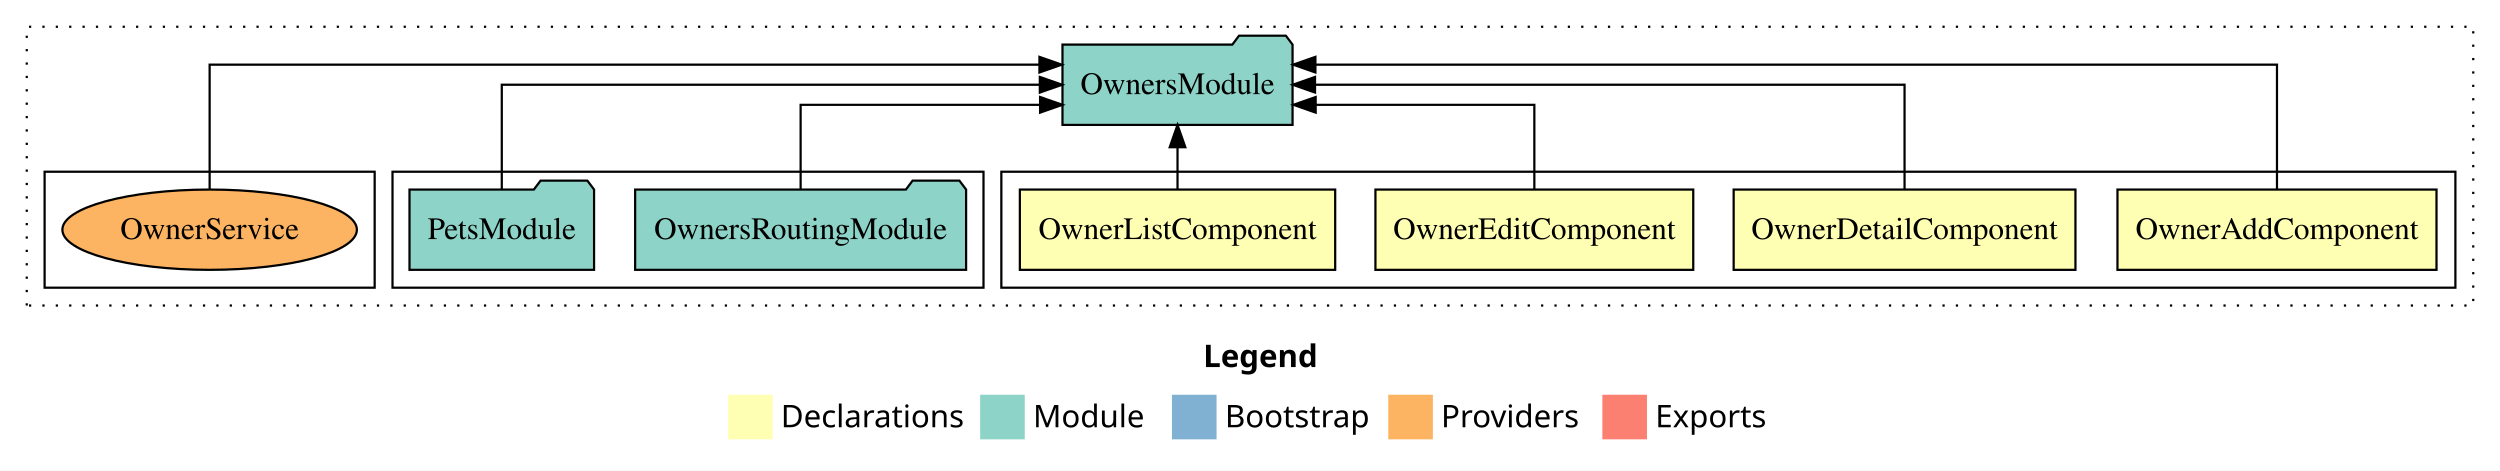
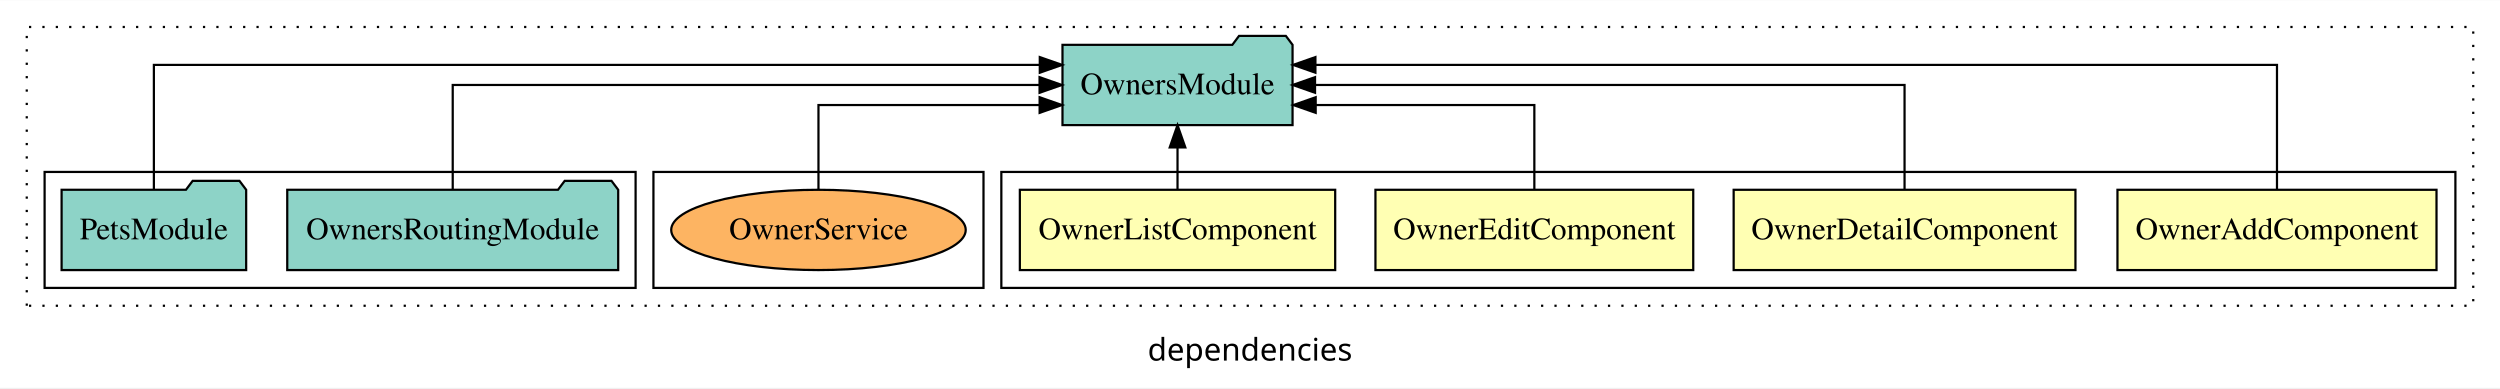
- <svg xmlns="http://www.w3.org/2000/svg" width="1121pt" height="211pt" viewBox="0.00 0.00 1121.00 211.00">
-   <g id="graph0" class="graph" transform="scale(1 1) rotate(0) translate(4 207)">
-     <polygon fill="#ffffff" stroke="transparent" points="-4,4 -4,-207 1117,-207 1117,4 -4,4" />
-     <text text-anchor="start" x="535.509" y="-42.4" font-family="sans-serif" font-weight="bold" font-size="14.00" fill="#000000">Legend</text>
-     <polygon fill="#ffffb3" stroke="transparent" points="322.5,-10 322.5,-30 342.5,-30 342.5,-10 322.5,-10" />
-     <text text-anchor="start" x="346.129" y="-15.4" font-family="sans-serif" font-size="14.00" fill="#000000">  Declarations</text>
-     <polygon fill="#8dd3c7" stroke="transparent" points="435.5,-10 435.5,-30 455.5,-30 455.5,-10 435.5,-10" />
-     <text text-anchor="start" x="459.225" y="-15.4" font-family="sans-serif" font-size="14.00" fill="#000000">  Module</text>
-     <polygon fill="#80b1d3" stroke="transparent" points="521.5,-10 521.5,-30 541.5,-30 541.5,-10 521.5,-10" />
-     <text text-anchor="start" x="545.281" y="-15.4" font-family="sans-serif" font-size="14.00" fill="#000000">  Bootstrap</text>
-     <polygon fill="#fdb462" stroke="transparent" points="618.5,-10 618.5,-30 638.5,-30 638.5,-10 618.5,-10" />
-     <text text-anchor="start" x="642.173" y="-15.4" font-family="sans-serif" font-size="14.00" fill="#000000">  Providers</text>
-     <polygon fill="#fb8072" stroke="transparent" points="714.5,-10 714.5,-30 734.5,-30 734.5,-10 714.5,-10" />
-     <text text-anchor="start" x="738.226" y="-15.4" font-family="sans-serif" font-size="14.00" fill="#000000">  Exports</text>
+ <svg xmlns="http://www.w3.org/2000/svg" width="1121pt" height="174pt" viewBox="0.00 0.00 1121.00 173.80">
+   <g id="graph0" class="graph" transform="scale(1 1) rotate(0) translate(4 169.8)">
+     <polygon fill="white" stroke="transparent" points="-4,4 -4,-169.8 1117,-169.8 1117,4 -4,4" />
+     <text text-anchor="middle" x="556.5" y="-8.2" font-family="sans-serif" font-size="14.00">dependencies</text>
    <g id="clust1" class="cluster">
-       <polygon fill="none" stroke="#000000" stroke-dasharray="1,5" points="8,-70 8,-195 1105,-195 1105,-70 8,-70" />
+       <polygon fill="none" stroke="black" stroke-dasharray="1,5" points="8,-32.8 8,-157.8 1105,-157.8 1105,-32.8 8,-32.8" />
    </g>
    <g id="clust2" class="cluster">
-       <polygon fill="none" stroke="#000000" points="445,-78 445,-130 1097,-130 1097,-78 445,-78" />
+       <polygon fill="none" stroke="black" points="445,-40.8 445,-92.8 1097,-92.8 1097,-40.8 445,-40.8" />
+     </g>
+     <g id="clust10" class="cluster">
+       <polygon fill="none" stroke="black" points="289,-40.8 289,-92.8 437,-92.8 437,-40.8 289,-40.8" />
    </g>
    <g id="clust7" class="cluster">
-       <polygon fill="none" stroke="#000000" points="172,-78 172,-130 437,-130 437,-78 172,-78" />
-     </g>
-     <g id="clust10" class="cluster">
-       <polygon fill="none" stroke="#000000" points="16,-78 16,-130 164,-130 164,-78 16,-78" />
+       <polygon fill="none" stroke="black" points="16,-40.8 16,-92.8 281,-92.8 281,-40.8 16,-40.8" />
    </g>
    <g id="node1" class="node">
-       <polygon fill="#ffffb3" stroke="#000000" points="1088.528,-122 945.472,-122 945.472,-86 1088.528,-86 1088.528,-122" />
-       <text text-anchor="middle" x="1017" y="-99.8" font-family="Times,serif" font-size="14.00" fill="#000000">OwnerAddComponent</text>
+       <polygon fill="#ffffb3" stroke="black" points="1088.53,-84.8 945.47,-84.8 945.47,-48.8 1088.53,-48.8 1088.53,-84.8" />
+       <text text-anchor="middle" x="1017" y="-62.6" font-family="Times,serif" font-size="14.00">OwnerAddComponent</text>
    </g>
    <g id="node5" class="node">
-       <polygon fill="#8dd3c7" stroke="#000000" points="575.583,-187 572.583,-191 551.583,-191 548.583,-187 472.417,-187 472.417,-151 575.583,-151 575.583,-187" />
-       <text text-anchor="middle" x="524" y="-164.8" font-family="Times,serif" font-size="14.00" fill="#000000">OwnersModule</text>
+       <polygon fill="#8dd3c7" stroke="black" points="575.58,-149.8 572.58,-153.8 551.58,-153.8 548.58,-149.8 472.42,-149.8 472.42,-113.8 575.58,-113.8 575.58,-149.8" />
+       <text text-anchor="middle" x="524" y="-127.6" font-family="Times,serif" font-size="14.00">OwnersModule</text>
    </g>
    <g id="edge1" class="edge">
-       <path fill="none" stroke="#000000" d="M1017,-122.292C1017,-144.206 1017,-178 1017,-178 1017,-178 585.828,-178 585.828,-178" />
-       <polygon fill="#000000" stroke="#000000" points="585.828,-174.5 575.828,-178 585.828,-181.5 585.828,-174.5" />
+       <path fill="none" stroke="black" d="M1017,-85.09C1017,-107.01 1017,-140.8 1017,-140.8 1017,-140.8 585.83,-140.8 585.83,-140.8" />
+       <polygon fill="black" stroke="black" points="585.83,-137.3 575.83,-140.8 585.83,-144.3 585.83,-137.3" />
    </g>
    <g id="node2" class="node">
-       <polygon fill="#ffffb3" stroke="#000000" points="926.629,-122 773.371,-122 773.371,-86 926.629,-86 926.629,-122" />
-       <text text-anchor="middle" x="850" y="-99.8" font-family="Times,serif" font-size="14.00" fill="#000000">OwnerDetailComponent</text>
+       <polygon fill="#ffffb3" stroke="black" points="926.63,-84.8 773.37,-84.8 773.37,-48.8 926.63,-48.8 926.63,-84.8" />
+       <text text-anchor="middle" x="850" y="-62.6" font-family="Times,serif" font-size="14.00">OwnerDetailComponent</text>
    </g>
    <g id="edge2" class="edge">
-       <path fill="none" stroke="#000000" d="M850,-122.106C850,-141.339 850,-169 850,-169 850,-169 585.656,-169 585.656,-169" />
-       <polygon fill="#000000" stroke="#000000" points="585.656,-165.5 575.656,-169 585.656,-172.5 585.656,-165.5" />
+       <path fill="none" stroke="black" d="M850,-84.91C850,-104.14 850,-131.8 850,-131.8 850,-131.8 585.66,-131.8 585.66,-131.8" />
+       <polygon fill="black" stroke="black" points="585.66,-128.3 575.66,-131.8 585.66,-135.3 585.66,-128.3" />
    </g>
    <g id="node3" class="node">
-       <polygon fill="#ffffb3" stroke="#000000" points="755.255,-122 612.745,-122 612.745,-86 755.255,-86 755.255,-122" />
-       <text text-anchor="middle" x="684" y="-99.8" font-family="Times,serif" font-size="14.00" fill="#000000">OwnerEditComponent</text>
+       <polygon fill="#ffffb3" stroke="black" points="755.25,-84.8 612.75,-84.8 612.75,-48.8 755.25,-48.8 755.25,-84.8" />
+       <text text-anchor="middle" x="684" y="-62.6" font-family="Times,serif" font-size="14.00">OwnerEditComponent</text>
    </g>
    <g id="edge3" class="edge">
-       <path fill="none" stroke="#000000" d="M684,-122.027C684,-138.398 684,-160 684,-160 684,-160 585.947,-160 585.947,-160" />
-       <polygon fill="#000000" stroke="#000000" points="585.947,-156.5 575.947,-160 585.947,-163.5 585.947,-156.5" />
+       <path fill="none" stroke="black" d="M684,-84.83C684,-101.2 684,-122.8 684,-122.8 684,-122.8 585.95,-122.8 585.95,-122.8" />
+       <polygon fill="black" stroke="black" points="585.95,-119.3 575.95,-122.8 585.95,-126.3 585.95,-119.3" />
    </g>
    <g id="node4" class="node">
-       <polygon fill="#ffffb3" stroke="#000000" points="594.699,-122 453.301,-122 453.301,-86 594.699,-86 594.699,-122" />
-       <text text-anchor="middle" x="524" y="-99.8" font-family="Times,serif" font-size="14.00" fill="#000000">OwnerListComponent</text>
+       <polygon fill="#ffffb3" stroke="black" points="594.7,-84.8 453.3,-84.8 453.3,-48.8 594.7,-48.8 594.7,-84.8" />
+       <text text-anchor="middle" x="524" y="-62.6" font-family="Times,serif" font-size="14.00">OwnerListComponent</text>
    </g>
    <g id="edge4" class="edge">
-       <path fill="none" stroke="#000000" d="M524,-122.106C524,-122.106 524,-140.991 524,-140.991" />
-       <polygon fill="#000000" stroke="#000000" points="520.5,-140.991 524,-150.991 527.5,-140.991 520.5,-140.991" />
+       <path fill="none" stroke="black" d="M524,-84.91C524,-84.91 524,-103.79 524,-103.79" />
+       <polygon fill="black" stroke="black" points="520.5,-103.79 524,-113.79 527.5,-103.79 520.5,-103.79" />
    </g>
    <g id="node6" class="node">
-       <polygon fill="#8dd3c7" stroke="#000000" points="429.201,-122 426.201,-126 405.201,-126 402.201,-122 280.799,-122 280.799,-86 429.201,-86 429.201,-122" />
-       <text text-anchor="middle" x="355" y="-99.8" font-family="Times,serif" font-size="14.00" fill="#000000">OwnersRoutingModule</text>
+       <polygon fill="#8dd3c7" stroke="black" points="273.2,-84.8 270.2,-88.8 249.2,-88.8 246.2,-84.8 124.8,-84.8 124.8,-48.8 273.2,-48.8 273.2,-84.8" />
+       <text text-anchor="middle" x="199" y="-62.6" font-family="Times,serif" font-size="14.00">OwnersRoutingModule</text>
    </g>
    <g id="edge5" class="edge">
-       <path fill="none" stroke="#000000" d="M355,-122.027C355,-138.398 355,-160 355,-160 355,-160 462.376,-160 462.376,-160" />
-       <polygon fill="#000000" stroke="#000000" points="462.376,-163.5 472.376,-160 462.376,-156.5 462.376,-163.5" />
+       <path fill="none" stroke="black" d="M199,-84.91C199,-104.14 199,-131.8 199,-131.8 199,-131.8 462.14,-131.8 462.14,-131.8" />
+       <polygon fill="black" stroke="black" points="462.14,-135.3 472.14,-131.8 462.14,-128.3 462.14,-135.3" />
    </g>
    <g id="node7" class="node">
-       <polygon fill="#8dd3c7" stroke="#000000" points="262.382,-122 259.382,-126 238.382,-126 235.382,-122 179.618,-122 179.618,-86 262.382,-86 262.382,-122" />
-       <text text-anchor="middle" x="221" y="-99.8" font-family="Times,serif" font-size="14.00" fill="#000000">PetsModule</text>
+       <polygon fill="#8dd3c7" stroke="black" points="106.38,-84.8 103.38,-88.8 82.38,-88.8 79.38,-84.8 23.62,-84.8 23.62,-48.8 106.38,-48.8 106.38,-84.8" />
+       <text text-anchor="middle" x="65" y="-62.6" font-family="Times,serif" font-size="14.00">PetsModule</text>
    </g>
    <g id="edge6" class="edge">
-       <path fill="none" stroke="#000000" d="M221,-122.106C221,-141.339 221,-169 221,-169 221,-169 462.257,-169 462.257,-169" />
-       <polygon fill="#000000" stroke="#000000" points="462.257,-172.5 472.257,-169 462.257,-165.5 462.257,-172.5" />
+       <path fill="none" stroke="black" d="M65,-85.09C65,-107.01 65,-140.8 65,-140.8 65,-140.8 462.24,-140.8 462.24,-140.8" />
+       <polygon fill="black" stroke="black" points="462.24,-144.3 472.24,-140.8 462.24,-137.3 462.24,-144.3" />
    </g>
    <g id="node8" class="node">
-       <ellipse fill="#fdb462" stroke="#000000" cx="90" cy="-104" rx="66.03" ry="18" />
-       <text text-anchor="middle" x="90" y="-99.8" font-family="Times,serif" font-size="14.00" fill="#000000">OwnerService</text>
+       <ellipse fill="#fdb462" stroke="black" cx="363" cy="-66.8" rx="66.03" ry="18" />
+       <text text-anchor="middle" x="363" y="-62.6" font-family="Times,serif" font-size="14.00">OwnerService</text>
    </g>
    <g id="edge7" class="edge">
-       <path fill="none" stroke="#000000" d="M90,-122.292C90,-144.206 90,-178 90,-178 90,-178 462.08,-178 462.08,-178" />
-       <polygon fill="#000000" stroke="#000000" points="462.081,-181.5 472.08,-178 462.08,-174.5 462.081,-181.5" />
+       <path fill="none" stroke="black" d="M363,-84.83C363,-101.2 363,-122.8 363,-122.8 363,-122.8 462.17,-122.8 462.17,-122.8" />
+       <polygon fill="black" stroke="black" points="462.17,-126.3 472.17,-122.8 462.17,-119.3 462.17,-126.3" />
    </g>
  </g>
</svg>
